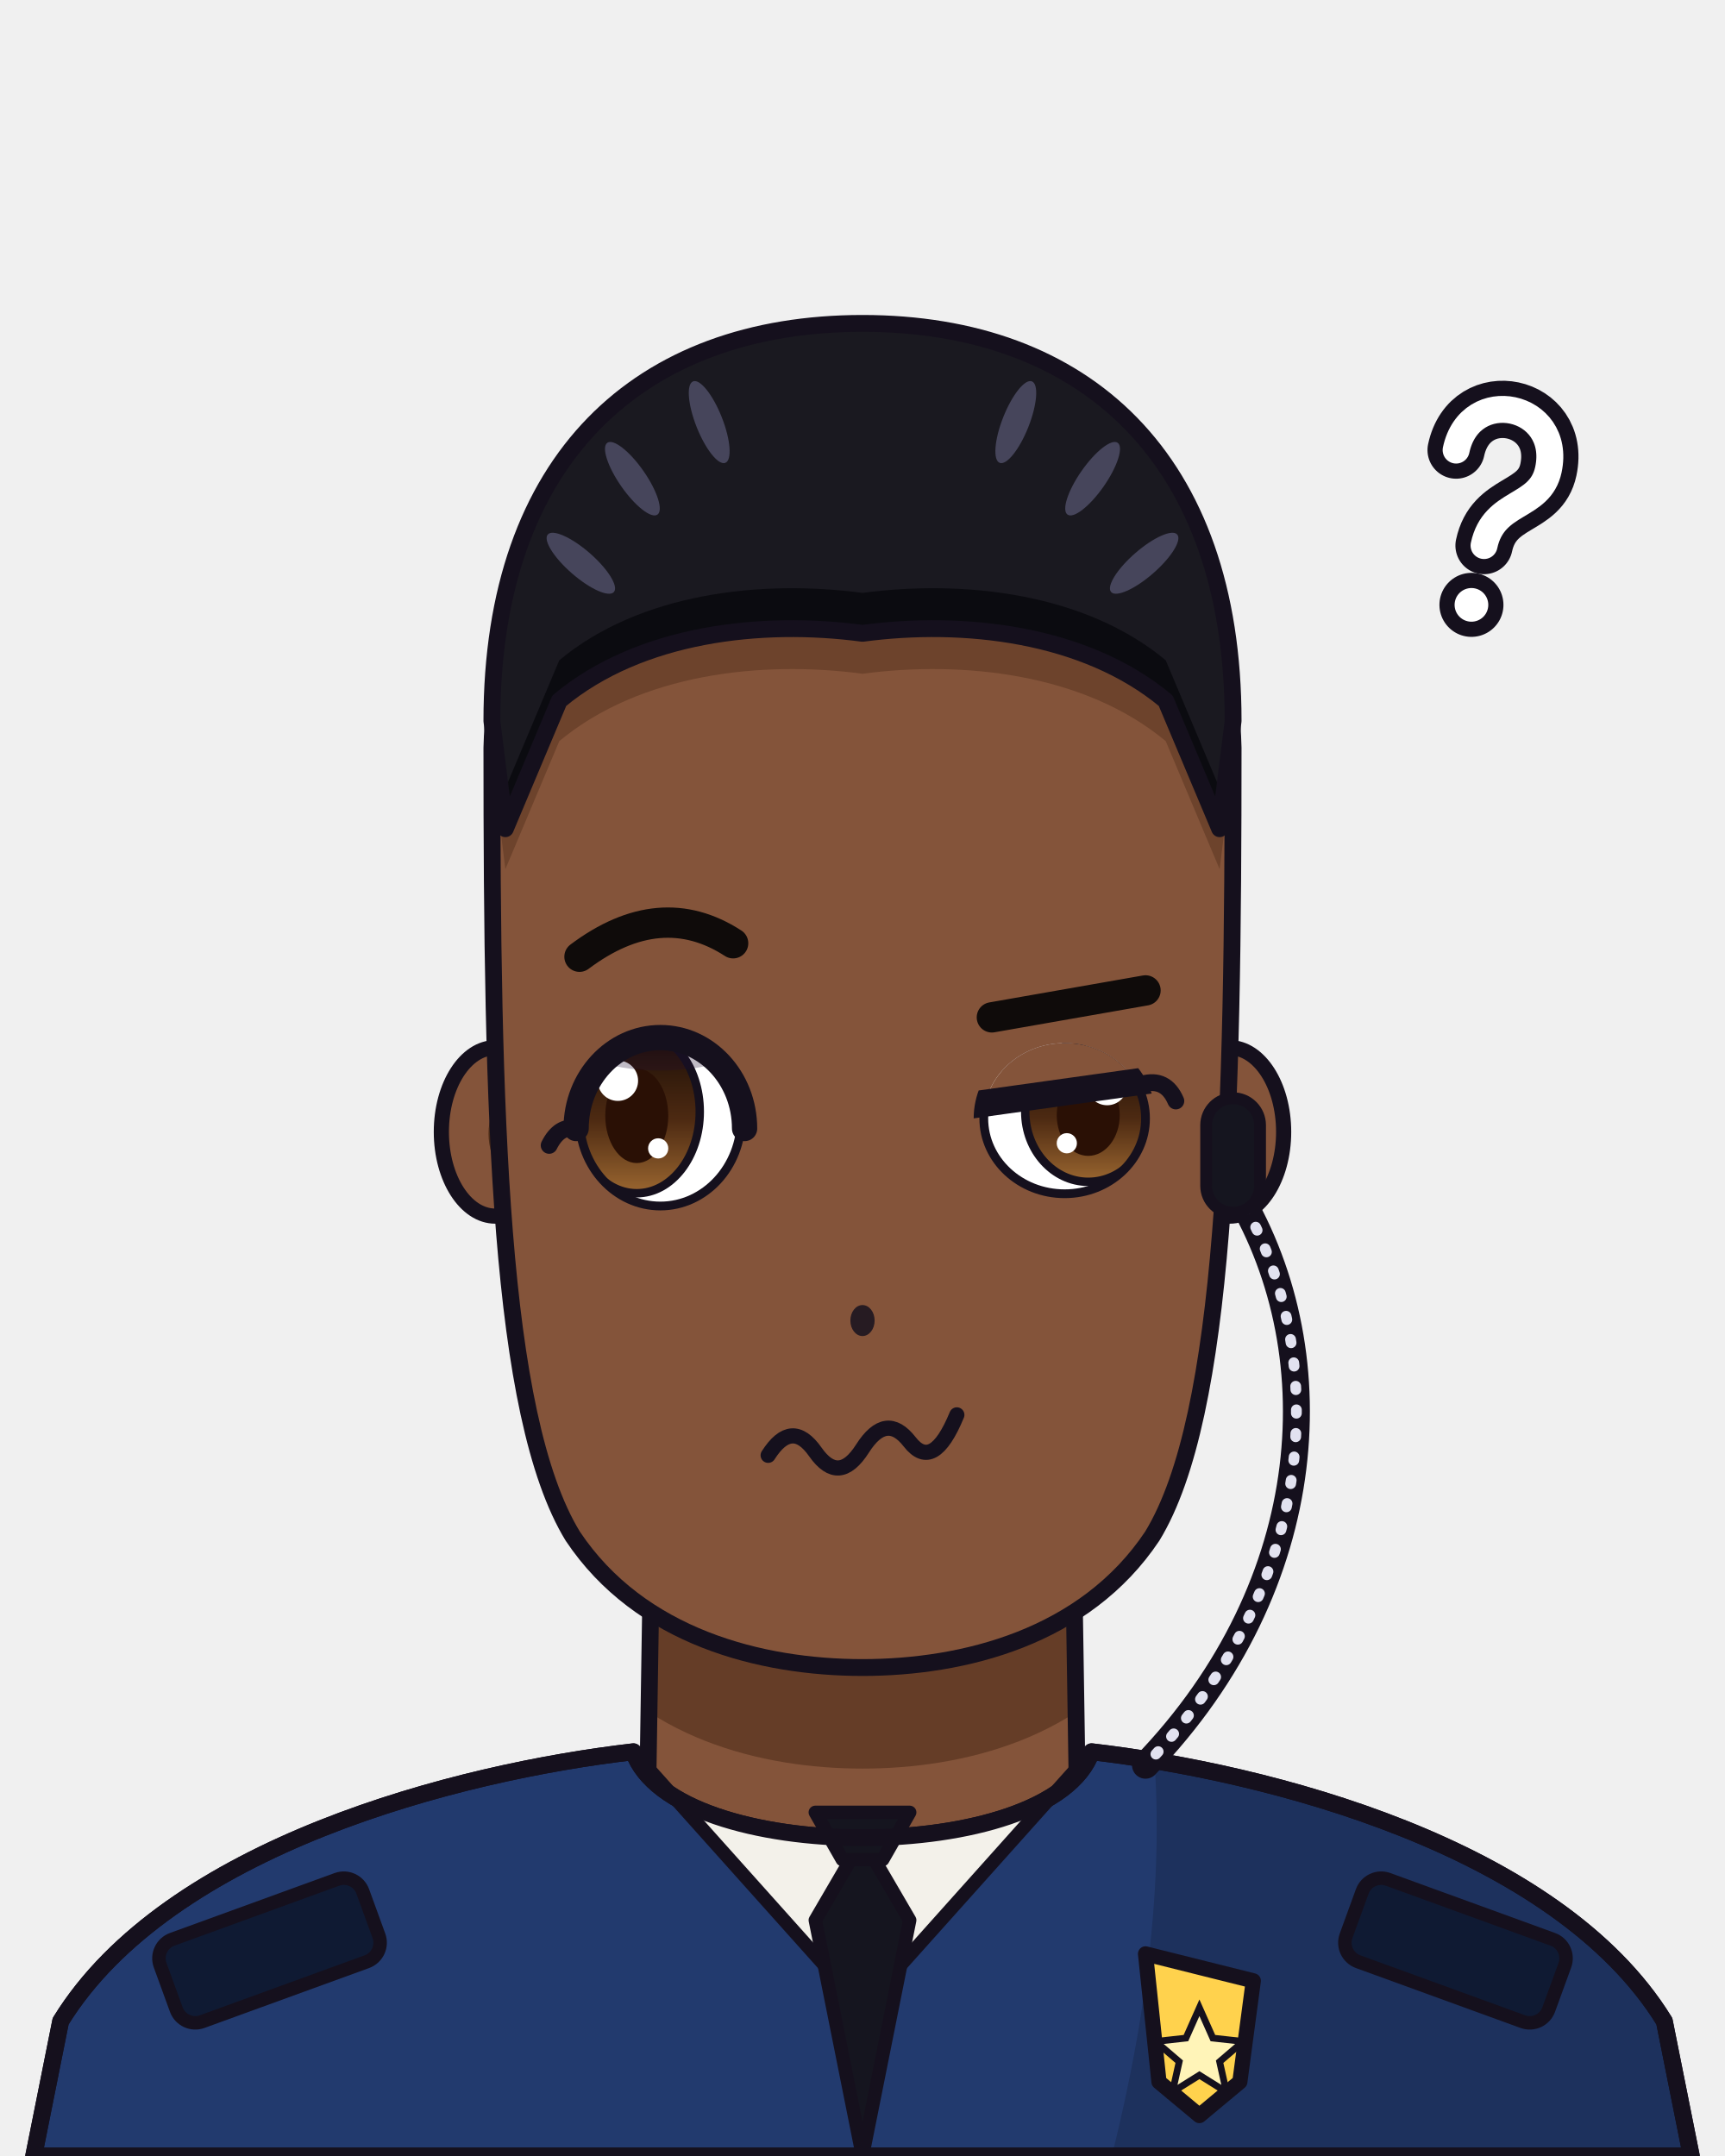
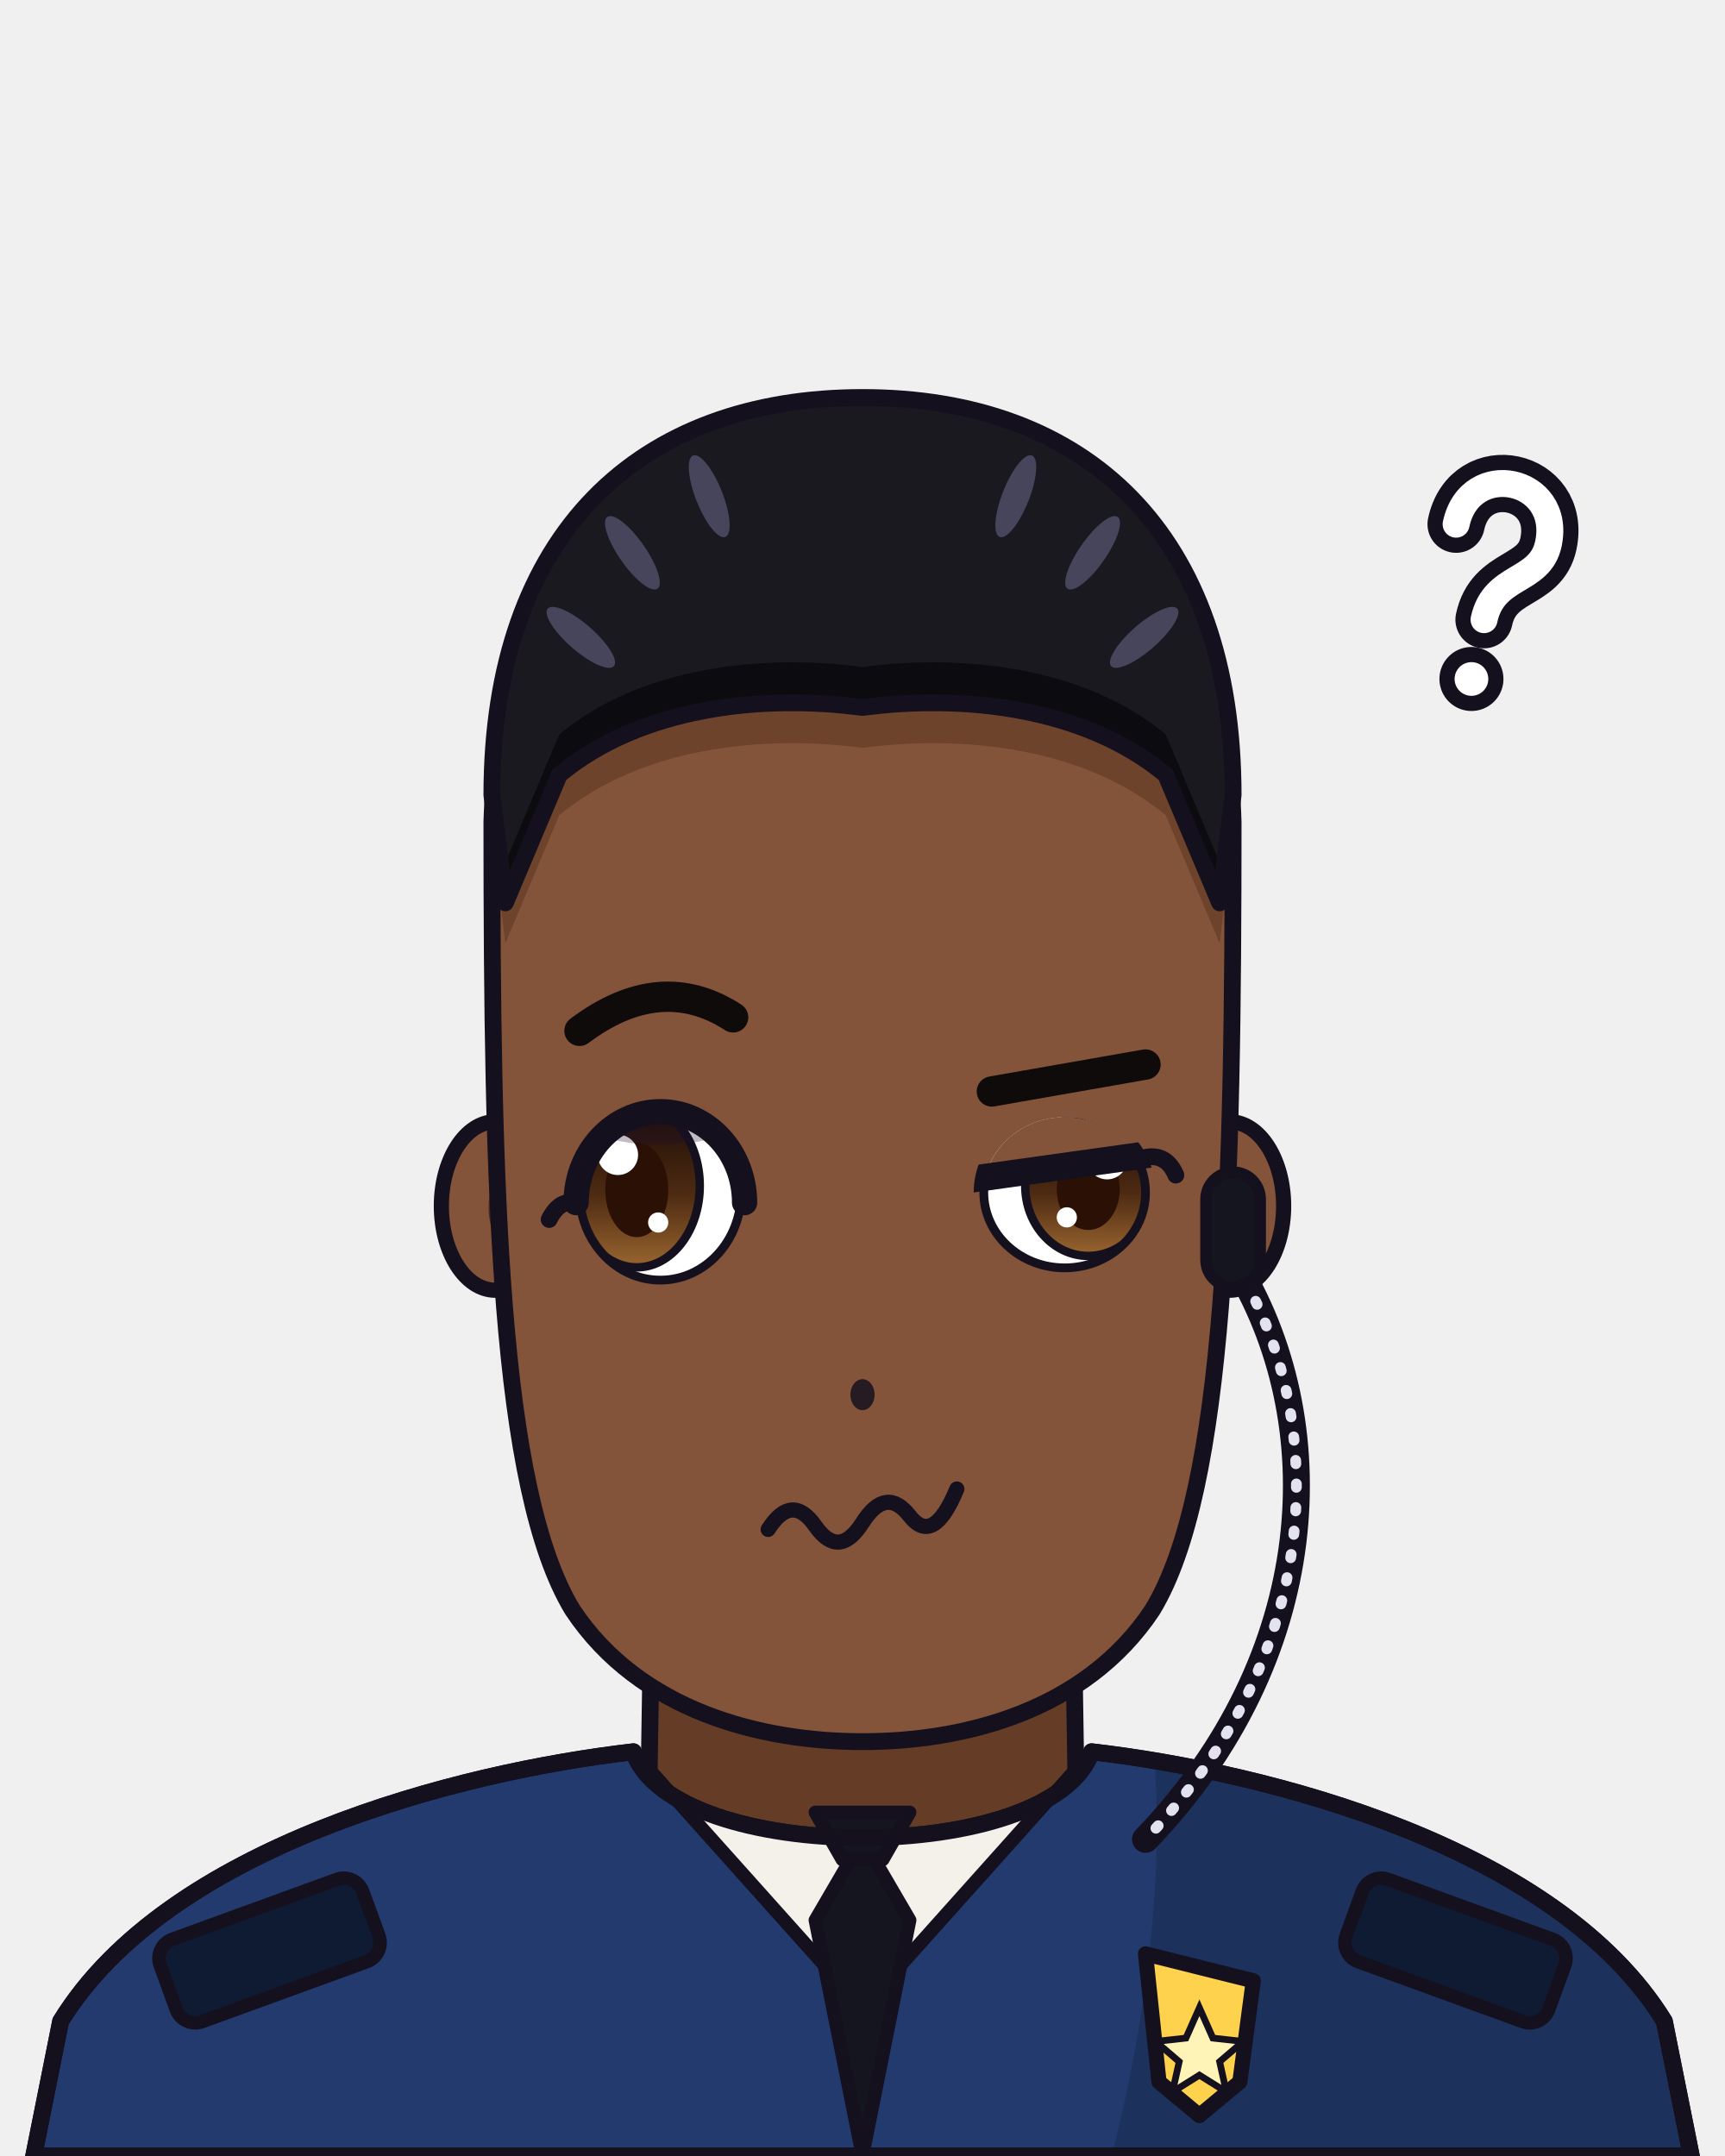
<svg xmlns="http://www.w3.org/2000/svg" viewBox="0 0 512 640" width="512" height="640">
  <defs>
    <linearGradient id="xig" x1="0" y1="0" x2="0" y2="1">
      <stop offset="0" stop-color="#1a0d06" />
      <stop offset="0.55" stop-color="#4d2a12" />
      <stop offset="1" stop-color="#9a6630" />
    </linearGradient>
    <clipPath id="xface">
      <path d="M256 116 C190 116 148 150 146 222 C146 330 148 420 170 456 C190 486 226 495 256 495 C286 495 322 486 342 456 C364 420 366 330 366 222 C364 150 322 116 256 116 Z" />
    </clipPath>
    <clipPath id="xneck">
      <path d="M194 420 L192 548 L320 548 L318 420Z" />
    </clipPath>
  </defs>
-   <ellipse cx="147" cy="336" rx="16" ry="25" fill="#84543a" stroke="#15101d" stroke-width="4.5" />
-   <path d="M150 326 Q143 336 150 348" fill="none" stroke="#4c2c18" stroke-width="3" stroke-linecap="round" />
-   <ellipse cx="365" cy="336" rx="16" ry="25" fill="#84543a" stroke="#15101d" stroke-width="4.5" />
-   <path d="M362 326 Q369 336 362 348" fill="none" stroke="#4c2c18" stroke-width="3" stroke-linecap="round" />
-   <path d="M194 420 L192 548 L320 548 L318 420Z" fill="#84543a" />
-   <g clip-path="url(#xneck)">
-     <path d="M256 116 C190 116 148 150 146 222 C146 330 148 420 170 456 C190 486 226 495 256 495 C286 495 322 486 342 456 C364 420 366 330 366 222 C364 150 322 116 256 116 Z" transform="translate(0 30)" fill="#653d27" />
+   <g transform="translate(0 22)">
+     <ellipse cx="147" cy="336" rx="16" ry="25" fill="#84543a" stroke="#15101d" stroke-width="4.5" />
+     <path d="M150 326 Q143 336 150 348" fill="none" stroke="#4c2c18" stroke-width="3" stroke-linecap="round" />
+     <ellipse cx="365" cy="336" rx="16" ry="25" fill="#84543a" stroke="#15101d" stroke-width="4.5" />
+     <path d="M362 326 Q369 336 362 348" fill="none" stroke="#4c2c18" stroke-width="3" stroke-linecap="round" />
  </g>
-   <path d="M194 420 L192 548 M318 420 L320 548" fill="none" stroke="#15101d" stroke-width="5" stroke-linejoin="round" stroke-linecap="round" />
+   <g transform="translate(0 22)">
+     <path d="M194 420 L192 548 L320 548 L318 420Z" fill="#84543a" />
+     <g clip-path="url(#xneck)">
+       <path d="M256 116 C190 116 148 150 146 222 C146 330 148 420 170 456 C190 486 226 495 256 495 C286 495 322 486 342 456 C364 420 366 330 366 222 C364 150 322 116 256 116 Z" transform="translate(0 30)" fill="#653d27" />
+     </g>
+     <path d="M194 420 L192 548 M318 420 L320 548" fill="none" stroke="#15101d" stroke-width="5" stroke-linejoin="round" stroke-linecap="round" />
+   </g>
  <clipPath id="xbd">
    <path d="M188 520 C136 526 50 548 18 600 L10 640 L502 640 L494 600 C462 548 376 526 324 520 C312 554 200 554 188 520Z" />
  </clipPath>
  <path d="M188 520 C136 526 50 548 18 600 L10 640 L502 640 L494 600 C462 548 376 526 324 520 C312 554 200 554 188 520Z" fill="#223a6e" stroke="#15101d" stroke-width="5" stroke-linejoin="round" stroke-linecap="round" />
  <g clip-path="url(#xbd)">
    <path d="M340 500 L520 500 L520 640 L330 640 Q350 560 340 500Z" fill="#000" opacity="0.16" />
  </g>
  <path d="M188 520 C200 554 312 554 324 520 L256 596Z" fill="#f3f1ea" stroke="#15101d" stroke-width="4" stroke-linejoin="round" />
  <path d="M256 546 L270 570 L256 640 L242 570Z" fill="#15151f" stroke="#15101d" stroke-width="4" stroke-linejoin="round" />
  <path d="M242 538 L270 538 L262 552 L250 552Z" fill="#15151f" stroke="#15101d" stroke-width="4" stroke-linejoin="round" />
  <path d="M188 520 C136 526 50 548 18 600 L10 640 L502 640 L494 600 C462 548 376 526 324 520 C312 554 200 554 188 520Z" fill="none" stroke="#15101d" stroke-width="5" stroke-linejoin="round" stroke-linecap="round" />
  <rect x="48" y="566" width="64" height="26" rx="6" fill="#0f1a33" stroke="#15101d" stroke-width="4" transform="rotate(-20 80 579)" />
  <path d="M62 580 l0 0" />
  <rect x="400" y="566" width="64" height="26" rx="6" fill="#0f1a33" stroke="#15101d" stroke-width="4" transform="rotate(20 432 579)" />
  <path d="M414 580 l0 0" />
  <path d="M340 580 L372 588 L368 618 L356 628 L344 618 Z" fill="#ffd24d" stroke="#15101d" stroke-width="4.5" stroke-linejoin="round" />
  <path d="M356 596 l4 9 l9 1 l-7 6 l2 9 l-8 -5 l-8 5 l2 -9 l-7 -6 l9 -1z" fill="#fff4b8" stroke="#15101d" stroke-width="2" />
-   <path d="M256 116 C190 116 148 150 146 222 C146 330 148 420 170 456 C190 486 226 495 256 495 C286 495 322 486 342 456 C364 420 366 330 366 222 C364 150 322 116 256 116 Z" fill="#84543a" stroke="#15101d" stroke-width="5" stroke-linejoin="round" stroke-linecap="round" />
-   <g transform="translate(256 424) scale(1)">
-     <path d="M-28 8 Q-21 -3 -14 7 T0 6 T14 4 T28 -4" fill="none" stroke="#15101d" stroke-width="4.5" stroke-linejoin="round" stroke-linecap="round" />
-   </g>
-   <ellipse cx="256" cy="392" rx="3.6" ry="4.6" fill="#15101d" opacity="0.85" />
-   <g transform="translate(196 332)">
-     <clipPath id="xLel">
-       <ellipse cx="0" cy="0" rx="24" ry="26" />
+   <g transform="translate(0 22)">
+     <path d="M256 116 C190 116 148 150 146 222 C146 330 148 420 170 456 C190 486 226 495 256 495 C286 495 322 486 342 456 C364 420 366 330 366 222 C364 150 322 116 256 116 Z" fill="#84543a" stroke="#15101d" stroke-width="5" stroke-linejoin="round" stroke-linecap="round" />
+     <g transform="translate(256 424) scale(1)">
+       <path d="M-28 8 Q-21 -3 -14 7 T0 6 T14 4 T28 -4" fill="none" stroke="#15101d" stroke-width="4.5" stroke-linejoin="round" stroke-linecap="round" />
+     </g>
+     <ellipse cx="256" cy="392" rx="3.6" ry="4.6" fill="#15101d" opacity="0.85" />
+     <g transform="translate(196 332)">
+       <clipPath id="xLel">
+         <ellipse cx="0" cy="0" rx="24" ry="26" />
+       </clipPath>
+       <clipPath id="xLel2">
+         <ellipse cx="0" cy="0" rx="27" ry="29" />
+       </clipPath>
+       <g clip-path="url(#xLel)">
+         <rect x="-28" y="-30" width="56" height="60" fill="#fff" />
+         <g transform="translate(-7 -2)">
+           <ellipse cx="0" cy="0" rx="18.696" ry="24.206" fill="url(#xig)" stroke="#15101d" stroke-width="2.5" />
+           <ellipse cx="0" cy="1.21" rx="9.348" ry="14.039" fill="#2a1005" />
+           <circle cx="-5.609" cy="-9.198" r="6" fill="#fff" />
+           <circle cx="6.357" cy="10.893" r="3" fill="#fff" />
+         </g>
+         <ellipse cx="0" cy="-22" rx="24" ry="7.8" fill="#1b0b2e" opacity="0.28" />
+       </g>
+       <g>
+         <ellipse cx="0" cy="0" rx="24" ry="26" fill="none" stroke="#15101d" stroke-width="2.6" />
+       </g>
+       <path d="M-25 3 A25 27 0 0 1 25 3" fill="none" stroke="#15101d" stroke-width="7.5" stroke-linejoin="round" stroke-linecap="round" />
+       <path d="M-25 3 Q-30 2 -33 8" fill="none" stroke="#15101d" stroke-width="5" stroke-linejoin="round" stroke-linecap="round" />
+     </g>
+     <g transform="translate(316 332) scale(-1 1)">
+       <clipPath id="xRel">
+         <ellipse cx="0" cy="0" rx="24" ry="22.36" />
+       </clipPath>
+       <clipPath id="xRel2">
+         <ellipse cx="0" cy="0" rx="27" ry="25.36" />
+       </clipPath>
+       <clipPath id="xRvis">
+         <polygon points="-34,-11.18 34,-4.472 34,34.36 -34,34.36" />
+       </clipPath>
+       <g clip-path="url(#xRel)">
+         <rect x="-28" y="-26.36" width="56" height="52.72" fill="#fff" />
+         <g transform="translate(-7 -2)">
+           <ellipse cx="0" cy="0" rx="18.696" ry="20.817" fill="url(#xig)" stroke="#15101d" stroke-width="2.5" />
+           <ellipse cx="0" cy="1.041" rx="9.348" ry="12.074" fill="#2a1005" />
+           <circle cx="-5.609" cy="-7.911" r="6" fill="#fff" />
+           <circle cx="6.357" cy="9.368" r="3" fill="#fff" />
+         </g>
+         <ellipse cx="0" cy="-18.36" rx="24" ry="6.708" fill="#1b0b2e" opacity="0.28" />
+         <polygon points="-34,-36.36 34,-36.36 34,-4.472 -34,-11.18" fill="#84543a" />
+       </g>
+       <g clip-path="url(#xRvis)">
+         <ellipse cx="0" cy="0" rx="24" ry="22.36" fill="none" stroke="#15101d" stroke-width="2.6" />
+       </g>
+       <g clip-path="url(#xRel2)">
+         <path d="M-30 -12.018 L30 -3.634" fill="none" stroke="#15101d" stroke-width="8" stroke-linejoin="round" stroke-linecap="round" />
+       </g>
+       <path d="M-23 -10.18 Q-30 -12.18 -33 -5.18" fill="none" stroke="#15101d" stroke-width="5" stroke-linejoin="round" stroke-linecap="round" />
+     </g>
+     <g clip-path="url(#xface)">
+       <path d="M256 96 C190 96 146 136 146 214 L150 246 L166 208 C190 188 226 184 256 188 C286 184 322 188 346 208 L362 246 L366 214 C366 136 322 96 256 96 Z" transform="translate(0 12)" fill="#653d27" opacity="0.75" />
+     </g>
+     <clipPath id="xcap">
+       <path d="M256 96 C190 96 146 136 146 214 L150 246 L166 208 C190 188 226 184 256 188 C286 184 322 188 346 208 L362 246 L366 214 C366 136 322 96 256 96 Z" />
    </clipPath>
-     <clipPath id="xLel2">
-       <ellipse cx="0" cy="0" rx="27" ry="29" />
-     </clipPath>
-     <g clip-path="url(#xLel)">
-       <rect x="-28" y="-30" width="56" height="60" fill="#fff" />
-       <g transform="translate(-7 -2)">
-         <ellipse cx="0" cy="0" rx="18.696" ry="24.206" fill="url(#xig)" stroke="#15101d" stroke-width="2.5" />
-         <ellipse cx="0" cy="1.21" rx="9.348" ry="14.039" fill="#2a1005" />
-         <circle cx="-5.609" cy="-9.198" r="6" fill="#fff" />
-         <circle cx="6.357" cy="10.893" r="3" fill="#fff" />
-       </g>
-       <ellipse cx="0" cy="-22" rx="24" ry="7.8" fill="#1b0b2e" opacity="0.28" />
+     <path d="M256 96 C190 96 146 136 146 214 L150 246 L166 208 C190 188 226 184 256 188 C286 184 322 188 346 208 L362 246 L366 214 C366 136 322 96 256 96 Z" fill="#0b0b10" />
+     <g clip-path="url(#xcap)">
+       <path d="M256 96 C190 96 146 136 146 214 L150 246 L166 208 C190 188 226 184 256 188 C286 184 322 188 346 208 L362 246 L366 214 C366 136 322 96 256 96 Z" transform="translate(0 -12)" fill="#1a1920" />
    </g>
-     <g>
-       <ellipse cx="0" cy="0" rx="24" ry="26" fill="none" stroke="#15101d" stroke-width="2.6" />
-     </g>
-     <path d="M-25 3 A25 27 0 0 1 25 3" fill="none" stroke="#15101d" stroke-width="7.5" stroke-linejoin="round" stroke-linecap="round" />
-     <path d="M-25 3 Q-30 2 -33 8" fill="none" stroke="#15101d" stroke-width="5" stroke-linejoin="round" stroke-linecap="round" />
-   </g>
-   <g transform="translate(316 332) scale(-1 1)">
-     <clipPath id="xRel">
-       <ellipse cx="0" cy="0" rx="24" ry="22.36" />
-     </clipPath>
-     <clipPath id="xRel2">
-       <ellipse cx="0" cy="0" rx="27" ry="25.36" />
-     </clipPath>
-     <clipPath id="xRvis">
-       <polygon points="-34,-11.18 34,-4.472 34,34.36 -34,34.36" />
-     </clipPath>
-     <g clip-path="url(#xRel)">
-       <rect x="-28" y="-26.36" width="56" height="52.72" fill="#fff" />
-       <g transform="translate(-7 -2)">
-         <ellipse cx="0" cy="0" rx="18.696" ry="20.817" fill="url(#xig)" stroke="#15101d" stroke-width="2.5" />
-         <ellipse cx="0" cy="1.041" rx="9.348" ry="12.074" fill="#2a1005" />
-         <circle cx="-5.609" cy="-7.911" r="6" fill="#fff" />
-         <circle cx="6.357" cy="9.368" r="3" fill="#fff" />
-       </g>
-       <ellipse cx="0" cy="-18.36" rx="24" ry="6.708" fill="#1b0b2e" opacity="0.28" />
-       <polygon points="-34,-36.36 34,-36.36 34,-4.472 -34,-11.18" fill="#84543a" />
-     </g>
-     <g clip-path="url(#xRvis)">
-       <ellipse cx="0" cy="0" rx="24" ry="22.36" fill="none" stroke="#15101d" stroke-width="2.6" />
-     </g>
-     <g clip-path="url(#xRel2)">
-       <path d="M-30 -12.018 L30 -3.634" fill="none" stroke="#15101d" stroke-width="8" stroke-linejoin="round" stroke-linecap="round" />
-     </g>
-     <path d="M-23 -10.18 Q-30 -12.18 -33 -5.18" fill="none" stroke="#15101d" stroke-width="5" stroke-linejoin="round" stroke-linecap="round" />
-   </g>
-   <g clip-path="url(#xface)">
-     <path d="M256 96 C190 96 146 136 146 214 L150 246 L166 208 C190 188 226 184 256 188 C286 184 322 188 346 208 L362 246 L366 214 C366 136 322 96 256 96 Z" transform="translate(0 12)" fill="#653d27" opacity="0.75" />
-   </g>
-   <clipPath id="xcap">
-     <path d="M256 96 C190 96 146 136 146 214 L150 246 L166 208 C190 188 226 184 256 188 C286 184 322 188 346 208 L362 246 L366 214 C366 136 322 96 256 96 Z" />
-   </clipPath>
-   <path d="M256 96 C190 96 146 136 146 214 L150 246 L166 208 C190 188 226 184 256 188 C286 184 322 188 346 208 L362 246 L366 214 C366 136 322 96 256 96 Z" fill="#0b0b10" />
-   <g clip-path="url(#xcap)">
-     <path d="M256 96 C190 96 146 136 146 214 L150 246 L166 208 C190 188 226 184 256 188 C286 184 322 188 346 208 L362 246 L366 214 C366 136 322 96 256 96 Z" transform="translate(0 -12)" fill="#1a1920" />
-   </g>
-   <path d="M256 96 C190 96 146 136 146 214 L150 246 L166 208 C190 188 226 184 256 188 C286 184 322 188 346 208 L362 246 L366 214 C366 136 322 96 256 96 Z" fill="none" stroke="#15101d" stroke-width="5" stroke-linejoin="round" stroke-linecap="round" />
-   <ellipse cx="210.5" cy="125.3" rx="4" ry="13" transform="rotate(-201.6 210.5 125.3)" fill="#4a4960" opacity="0.92" />
-   <ellipse cx="187.7" cy="142.1" rx="4" ry="13" transform="rotate(-214.9 187.7 142.1)" fill="#4a4960" opacity="0.92" />
-   <ellipse cx="172.4" cy="167.2" rx="4" ry="13" transform="rotate(-229.0 172.4 167.2)" fill="#4a4960" opacity="0.92" />
-   <g transform="translate(512 0) scale(-1 1)">
+     <path d="M256 96 C190 96 146 136 146 214 L150 246 L166 208 C190 188 226 184 256 188 C286 184 322 188 346 208 L362 246 L366 214 C366 136 322 96 256 96 Z" fill="none" stroke="#15101d" stroke-width="5" stroke-linejoin="round" stroke-linecap="round" />
    <ellipse cx="210.5" cy="125.3" rx="4" ry="13" transform="rotate(-201.6 210.5 125.3)" fill="#4a4960" opacity="0.92" />
    <ellipse cx="187.7" cy="142.1" rx="4" ry="13" transform="rotate(-214.9 187.7 142.1)" fill="#4a4960" opacity="0.92" />
    <ellipse cx="172.4" cy="167.2" rx="4" ry="13" transform="rotate(-229.0 172.4 167.2)" fill="#4a4960" opacity="0.92" />
-   </g>
-   <g transform="translate(196 332)">
-     <path d="M-24 -48 Q0 -66 21.6 -52" fill="none" stroke="#0f0b0a" stroke-width="9" stroke-linejoin="round" stroke-linecap="round" />
-   </g>
-   <g transform="translate(316 332) scale(-1 1)">
-     <path d="M-24 -38 L21.6 -30" fill="none" stroke="#0f0b0a" stroke-width="9" stroke-linejoin="round" stroke-linecap="round" />
-   </g>
-   <path d="M366 352 C396 400 392 470 340 524" fill="none" stroke="#15101d" stroke-width="8" stroke-linejoin="round" stroke-linecap="round" />
-   <path d="M366 352 C396 400 392 470 340 524" fill="none" stroke="#e2e2f0" stroke-width="3.2" stroke-linejoin="round" stroke-linecap="round" stroke-dasharray="1 6" />
-   <rect x="358" y="326" width="16" height="34" rx="8" fill="#15151f" stroke="#15101d" stroke-width="3.5" />
-   <g transform="translate(442 150) rotate(12)">
-     <path d="M-13 -14 C-13 -34 15 -34 15 -14 C15 -2 1 -2 1 12" fill="none" stroke="#15101d" stroke-width="17" stroke-linejoin="round" stroke-linecap="round" />
-     <path d="M1 30 L1 30" fill="none" stroke="#15101d" stroke-width="19" stroke-linejoin="round" stroke-linecap="round" />
-     <path d="M-13 -14 C-13 -34 15 -34 15 -14 C15 -2 1 -2 1 12" fill="none" stroke="#fff" stroke-width="8" stroke-linejoin="round" stroke-linecap="round" />
-     <path d="M1 30 L1 30" fill="none" stroke="#fff" stroke-width="10" stroke-linejoin="round" stroke-linecap="round" />
+     <g transform="translate(512 0) scale(-1 1)">
+       <ellipse cx="210.5" cy="125.3" rx="4" ry="13" transform="rotate(-201.6 210.5 125.3)" fill="#4a4960" opacity="0.92" />
+       <ellipse cx="187.7" cy="142.1" rx="4" ry="13" transform="rotate(-214.9 187.7 142.1)" fill="#4a4960" opacity="0.92" />
+       <ellipse cx="172.4" cy="167.2" rx="4" ry="13" transform="rotate(-229.0 172.4 167.2)" fill="#4a4960" opacity="0.92" />
+     </g>
+     <g transform="translate(196 332)">
+       <path d="M-24 -48 Q0 -66 21.6 -52" fill="none" stroke="#0f0b0a" stroke-width="9" stroke-linejoin="round" stroke-linecap="round" />
+     </g>
+     <g transform="translate(316 332) scale(-1 1)">
+       <path d="M-24 -38 L21.6 -30" fill="none" stroke="#0f0b0a" stroke-width="9" stroke-linejoin="round" stroke-linecap="round" />
+     </g>
+     <path d="M366 352 C396 400 392 470 340 524" fill="none" stroke="#15101d" stroke-width="8" stroke-linejoin="round" stroke-linecap="round" />
+     <path d="M366 352 C396 400 392 470 340 524" fill="none" stroke="#e2e2f0" stroke-width="3.2" stroke-linejoin="round" stroke-linecap="round" stroke-dasharray="1 6" />
+     <rect x="358" y="326" width="16" height="34" rx="8" fill="#15151f" stroke="#15101d" stroke-width="3.5" />
+     <g transform="translate(442 150) rotate(12)">
+       <path d="M-13 -14 C-13 -34 15 -34 15 -14 C15 -2 1 -2 1 12" fill="none" stroke="#15101d" stroke-width="17" stroke-linejoin="round" stroke-linecap="round" />
+       <path d="M1 30 L1 30" fill="none" stroke="#15101d" stroke-width="19" stroke-linejoin="round" stroke-linecap="round" />
+       <path d="M-13 -14 C-13 -34 15 -34 15 -14 C15 -2 1 -2 1 12" fill="none" stroke="#fff" stroke-width="8" stroke-linejoin="round" stroke-linecap="round" />
+       <path d="M1 30 L1 30" fill="none" stroke="#fff" stroke-width="10" stroke-linejoin="round" stroke-linecap="round" />
+     </g>
  </g>
</svg>
